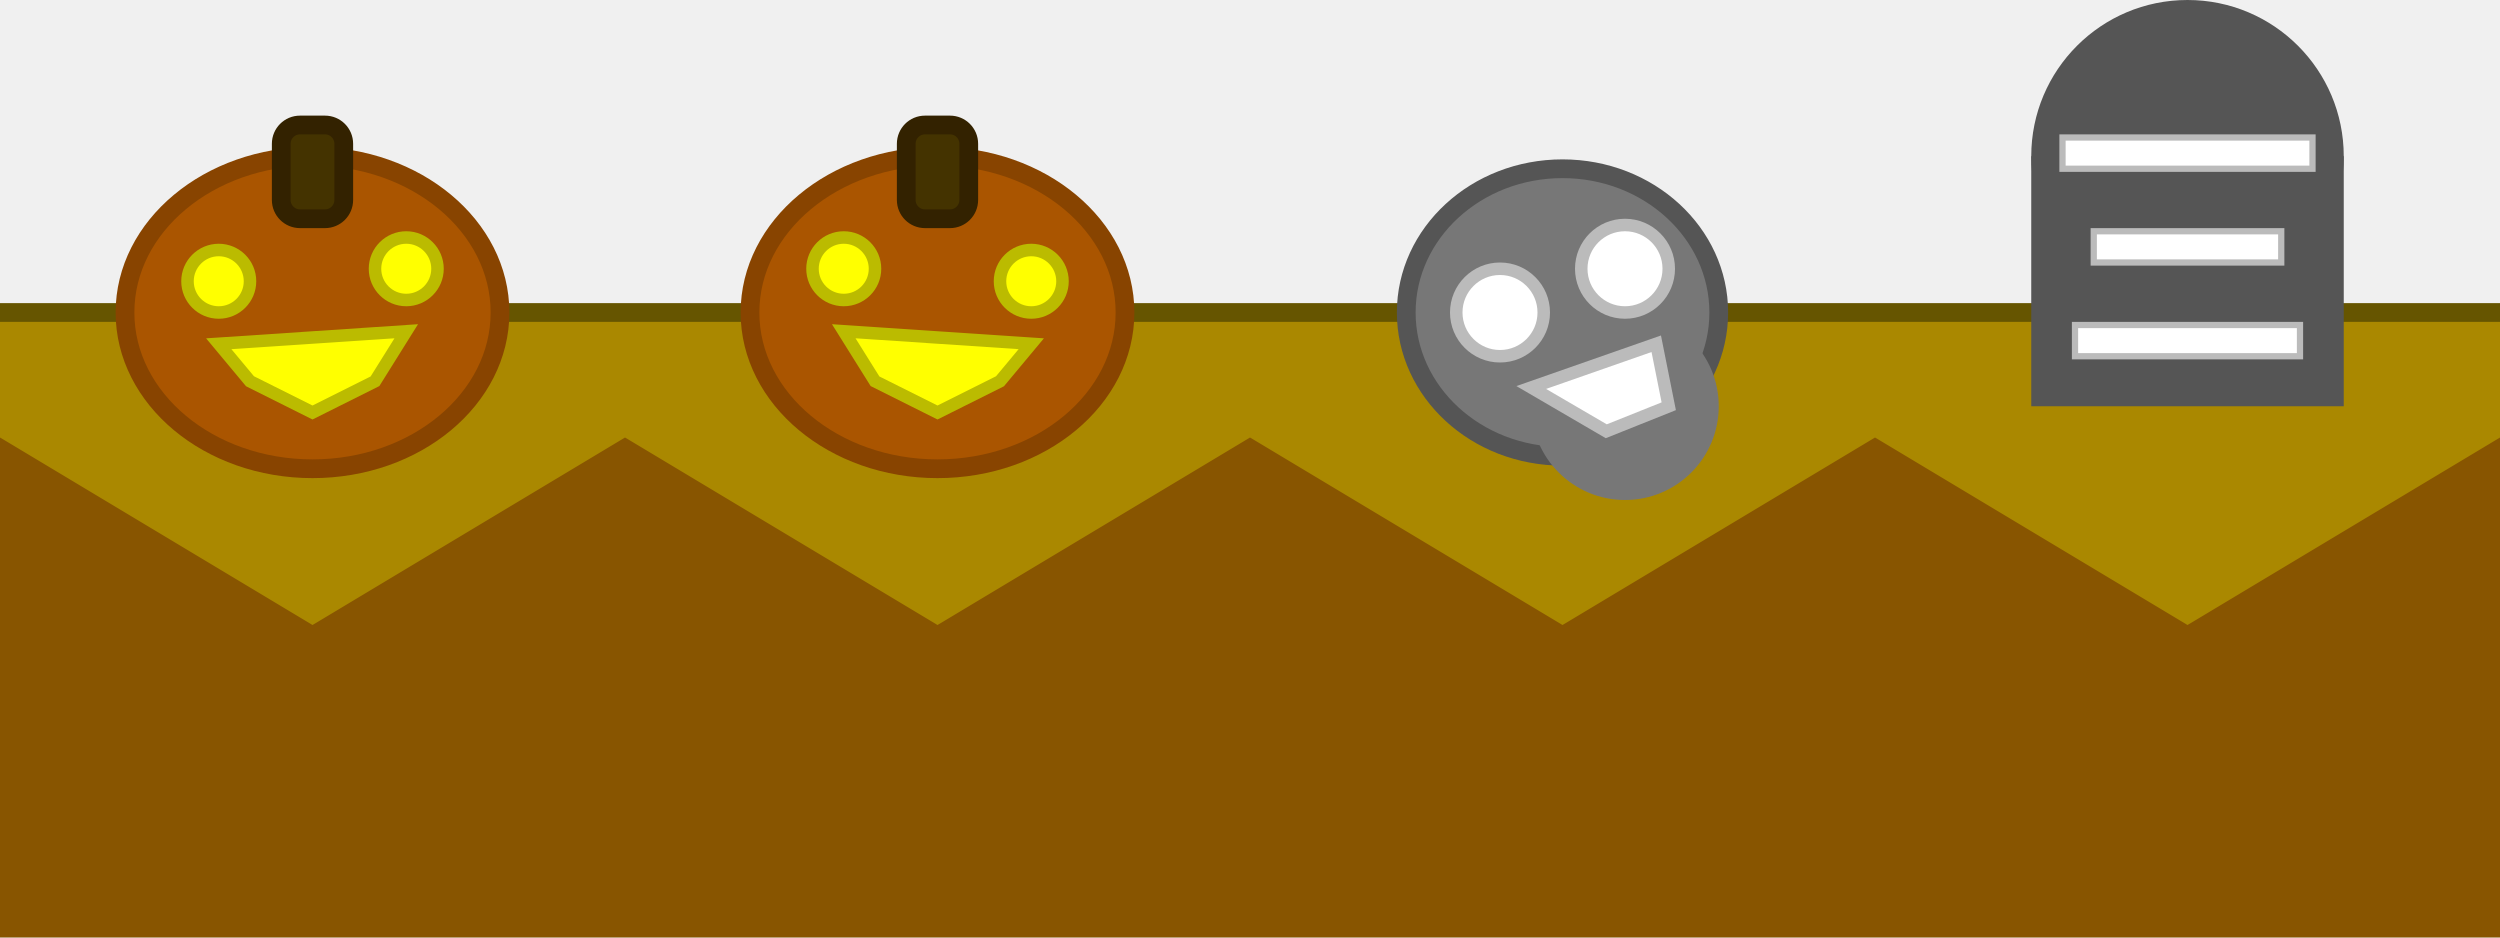
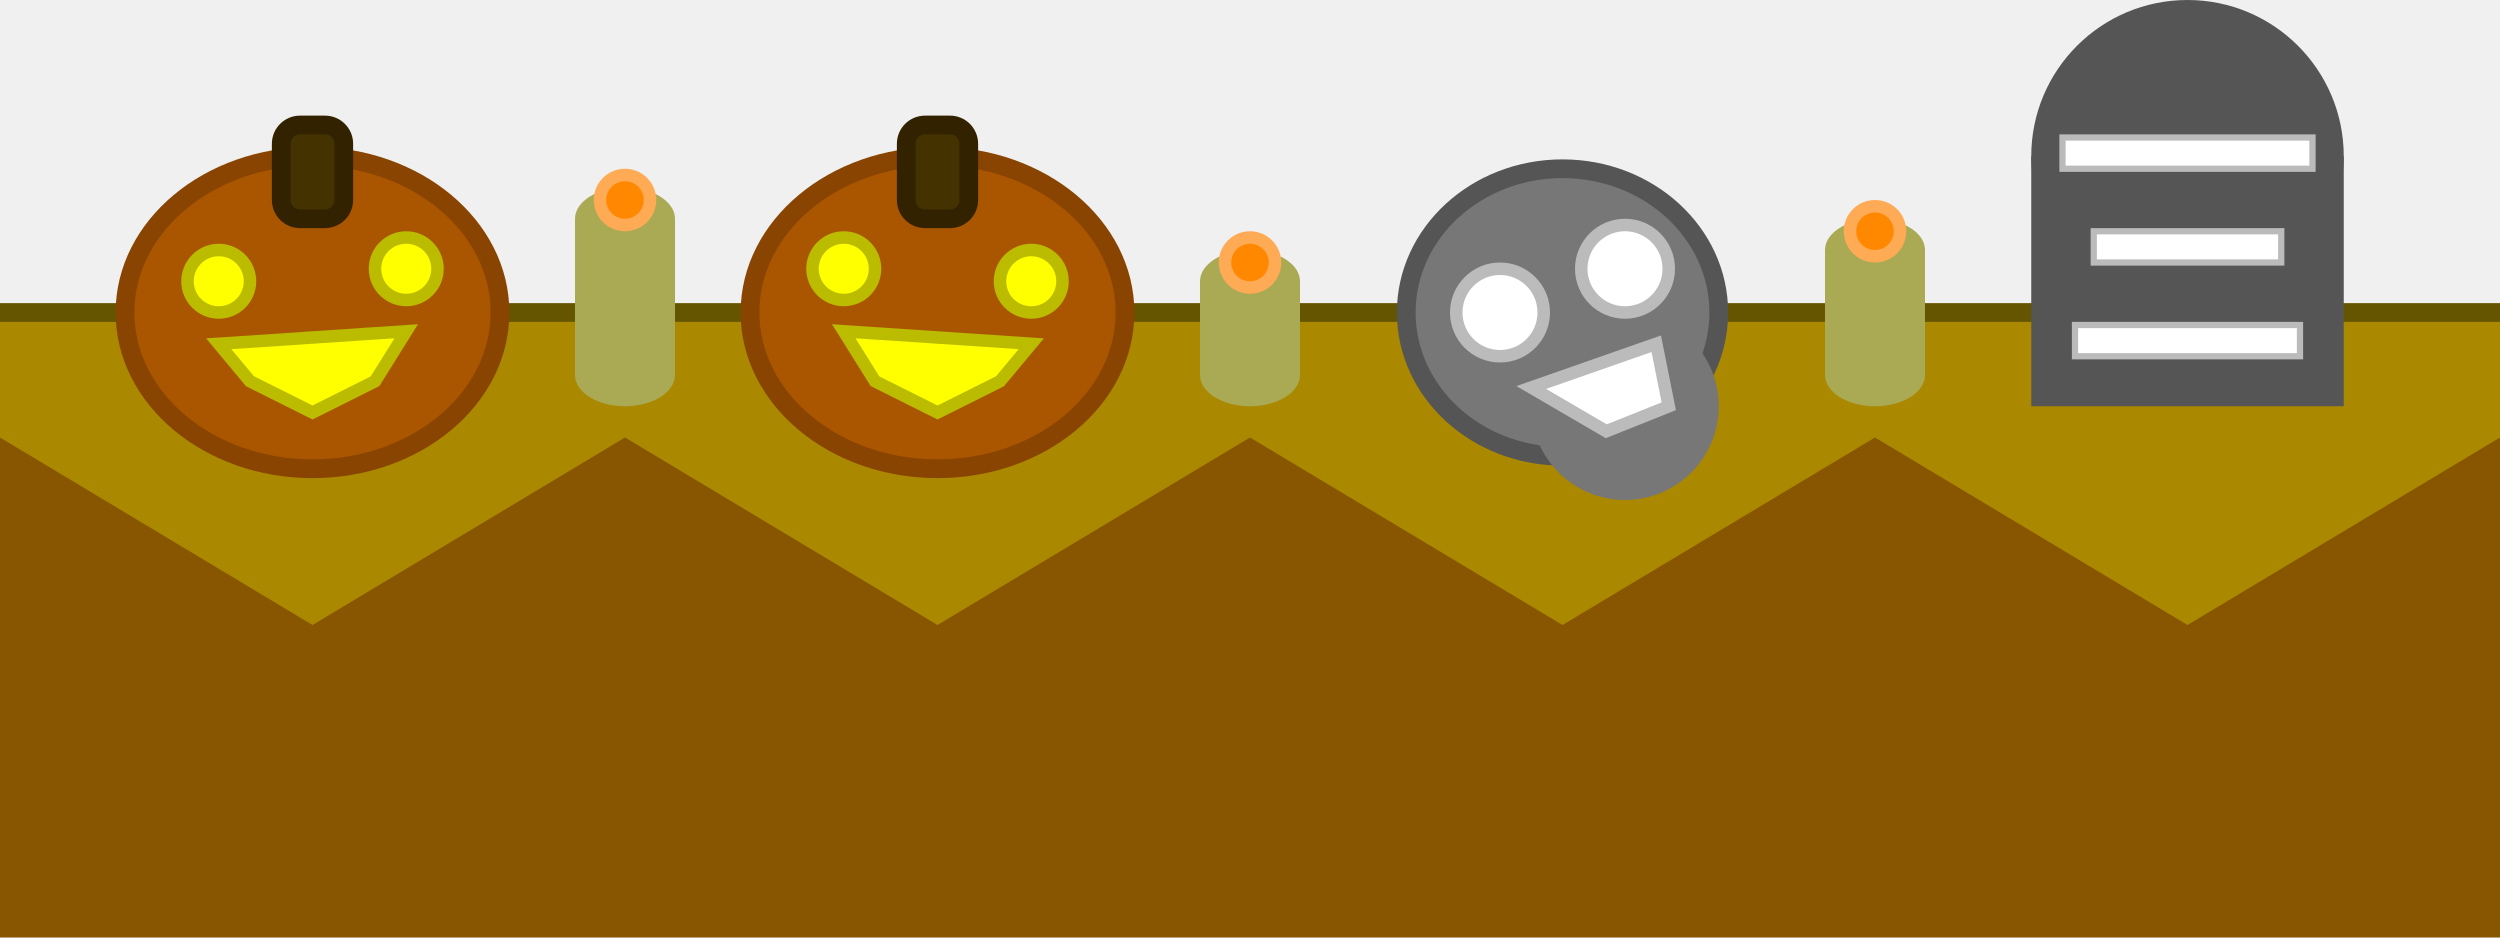
<svg xmlns="http://www.w3.org/2000/svg" width="400" height="150">
  <rect x="0" y="50" width="100" height="100" fill="#850" />
  <polygon points="0, 50 100, 50 100, 70 50, 100 0, 70" fill="#a80" />
  <line x1="0" y1="50" x2="100" y2="50" stroke-width="3" stroke="#650" />
  <ellipse cx="50" cy="50" rx="30" ry="25" fill="#a50" stroke-width="3" stroke="#840" />
  <circle cx="35" cy="45" r="5" fill="#ff0" stroke-width="2" stroke="#bb0" />
  <circle cx="65" cy="43" r="5" fill="#ff0" stroke-width="2" stroke="#bb0" />
  <polygon points="35, 55 65, 53 60, 61 50, 66 40, 61" fill="#ff0" stroke-width="2" stroke="#bb0" />
  <rect x="45" y="20" rx="3" ry="3" width="10" height="15" fill="#430" stroke-width="3" stroke="#320" />
  <rect x="100" y="50" width="100" height="100" fill="#850" />
  <polygon points="100, 50 200, 50 200, 70 150, 100 100, 70" fill="#a80" />
  <line x1="100" y1="50" x2="200" y2="50" stroke-width="3" stroke="#650" />
+   <ellipse cx="100" cy="60" rx="8" ry="5" fill="#aa5" />
+   <ellipse cx="100" cy="35" rx="8" ry="5" fill="#aa5" />
+   <rect x="92" y="35" width="16" height="25" fill="#aa5" />
+   <circle cx="100" cy="32" r="4" fill="#f80" stroke-width="2" stroke="#fa5" />
  <ellipse cx="150" cy="50" rx="30" ry="25" fill="#a50" stroke-width="3" stroke="#840" />
  <circle cx="135" cy="43" r="5" fill="#ff0" stroke-width="2" stroke="#bb0" />
  <circle cx="165" cy="45" r="5" fill="#ff0" stroke-width="2" stroke="#bb0" />
  <polygon points="135, 53 165, 55 160, 61 150, 66 140, 61" fill="#ff0" stroke-width="2" stroke="#bb0" />
  <rect x="145" y="20" rx="3" ry="3" width="10" height="15" fill="#430" stroke-width="3" stroke="#320" />
  <rect x="200" y="50" width="100" height="100" fill="#850" />
  <polygon points="200, 50 300, 50 300, 70 250, 100 200, 70" fill="#a80" />
  <line x1="200" y1="50" x2="300" y2="50" stroke-width="3" stroke="#650" />
+   <ellipse cx="200" cy="60" rx="8" ry="5" fill="#aa5" />
+   <ellipse cx="200" cy="45" rx="8" ry="5" fill="#aa5" />
+   <rect x="192" y="45" width="16" height="15" fill="#aa5" />
+   <circle cx="200" cy="42" r="4" fill="#f80" stroke-width="2" stroke="#fa5" />
  <ellipse cx="250" cy="50" rx="25" ry="23" fill="#777" stroke-width="3" stroke="#555" />
  <ellipse cx="260" cy="65" rx="15" ry="15" fill="#777" />
  <circle cx="240" cy="50" r="7" fill="#fff" stroke-width="2" stroke="#bbb" />
  <circle cx="260" cy="43" r="7" fill="#fff" stroke-width="2" stroke="#bbb" />
  <polygon points="245, 62 265, 55 267, 65 257, 69" fill="#fff" stroke-width="2" stroke="#bbb" />
  <rect x="300" y="50" width="100" height="100" fill="#850" />
  <polygon points="300, 50 400, 50 400, 70 350, 100 300, 70" fill="#a80" />
  <line x1="300" y1="50" x2="400" y2="50" stroke-width="3" stroke="#650" />
+   <ellipse cx="300" cy="60" rx="8" ry="5" fill="#aa5" />
+   <ellipse cx="300" cy="40" rx="8" ry="5" fill="#aa5" />
+   <rect x="292" y="40" width="16" height="20" fill="#aa5" />
+   <circle cx="300" cy="37" r="4" fill="#f80" stroke-width="2" stroke="#fa5" />
  <rect x="325" y="25" width="50" height="40" fill="#555" />
  <circle cx="350" cy="25" r="25" fill="#555" />
  <rect x="330" y="22" width="40" height="5" fill="#fff" stroke-width="1" stroke="#bbb" />
  <rect x="335" y="37" width="30" height="5" fill="#fff" stroke-width="1" stroke="#bbb" />
  <rect x="332" y="52" width="36" height="5" fill="#fff" stroke-width="1" stroke="#bbb" />
</svg>
